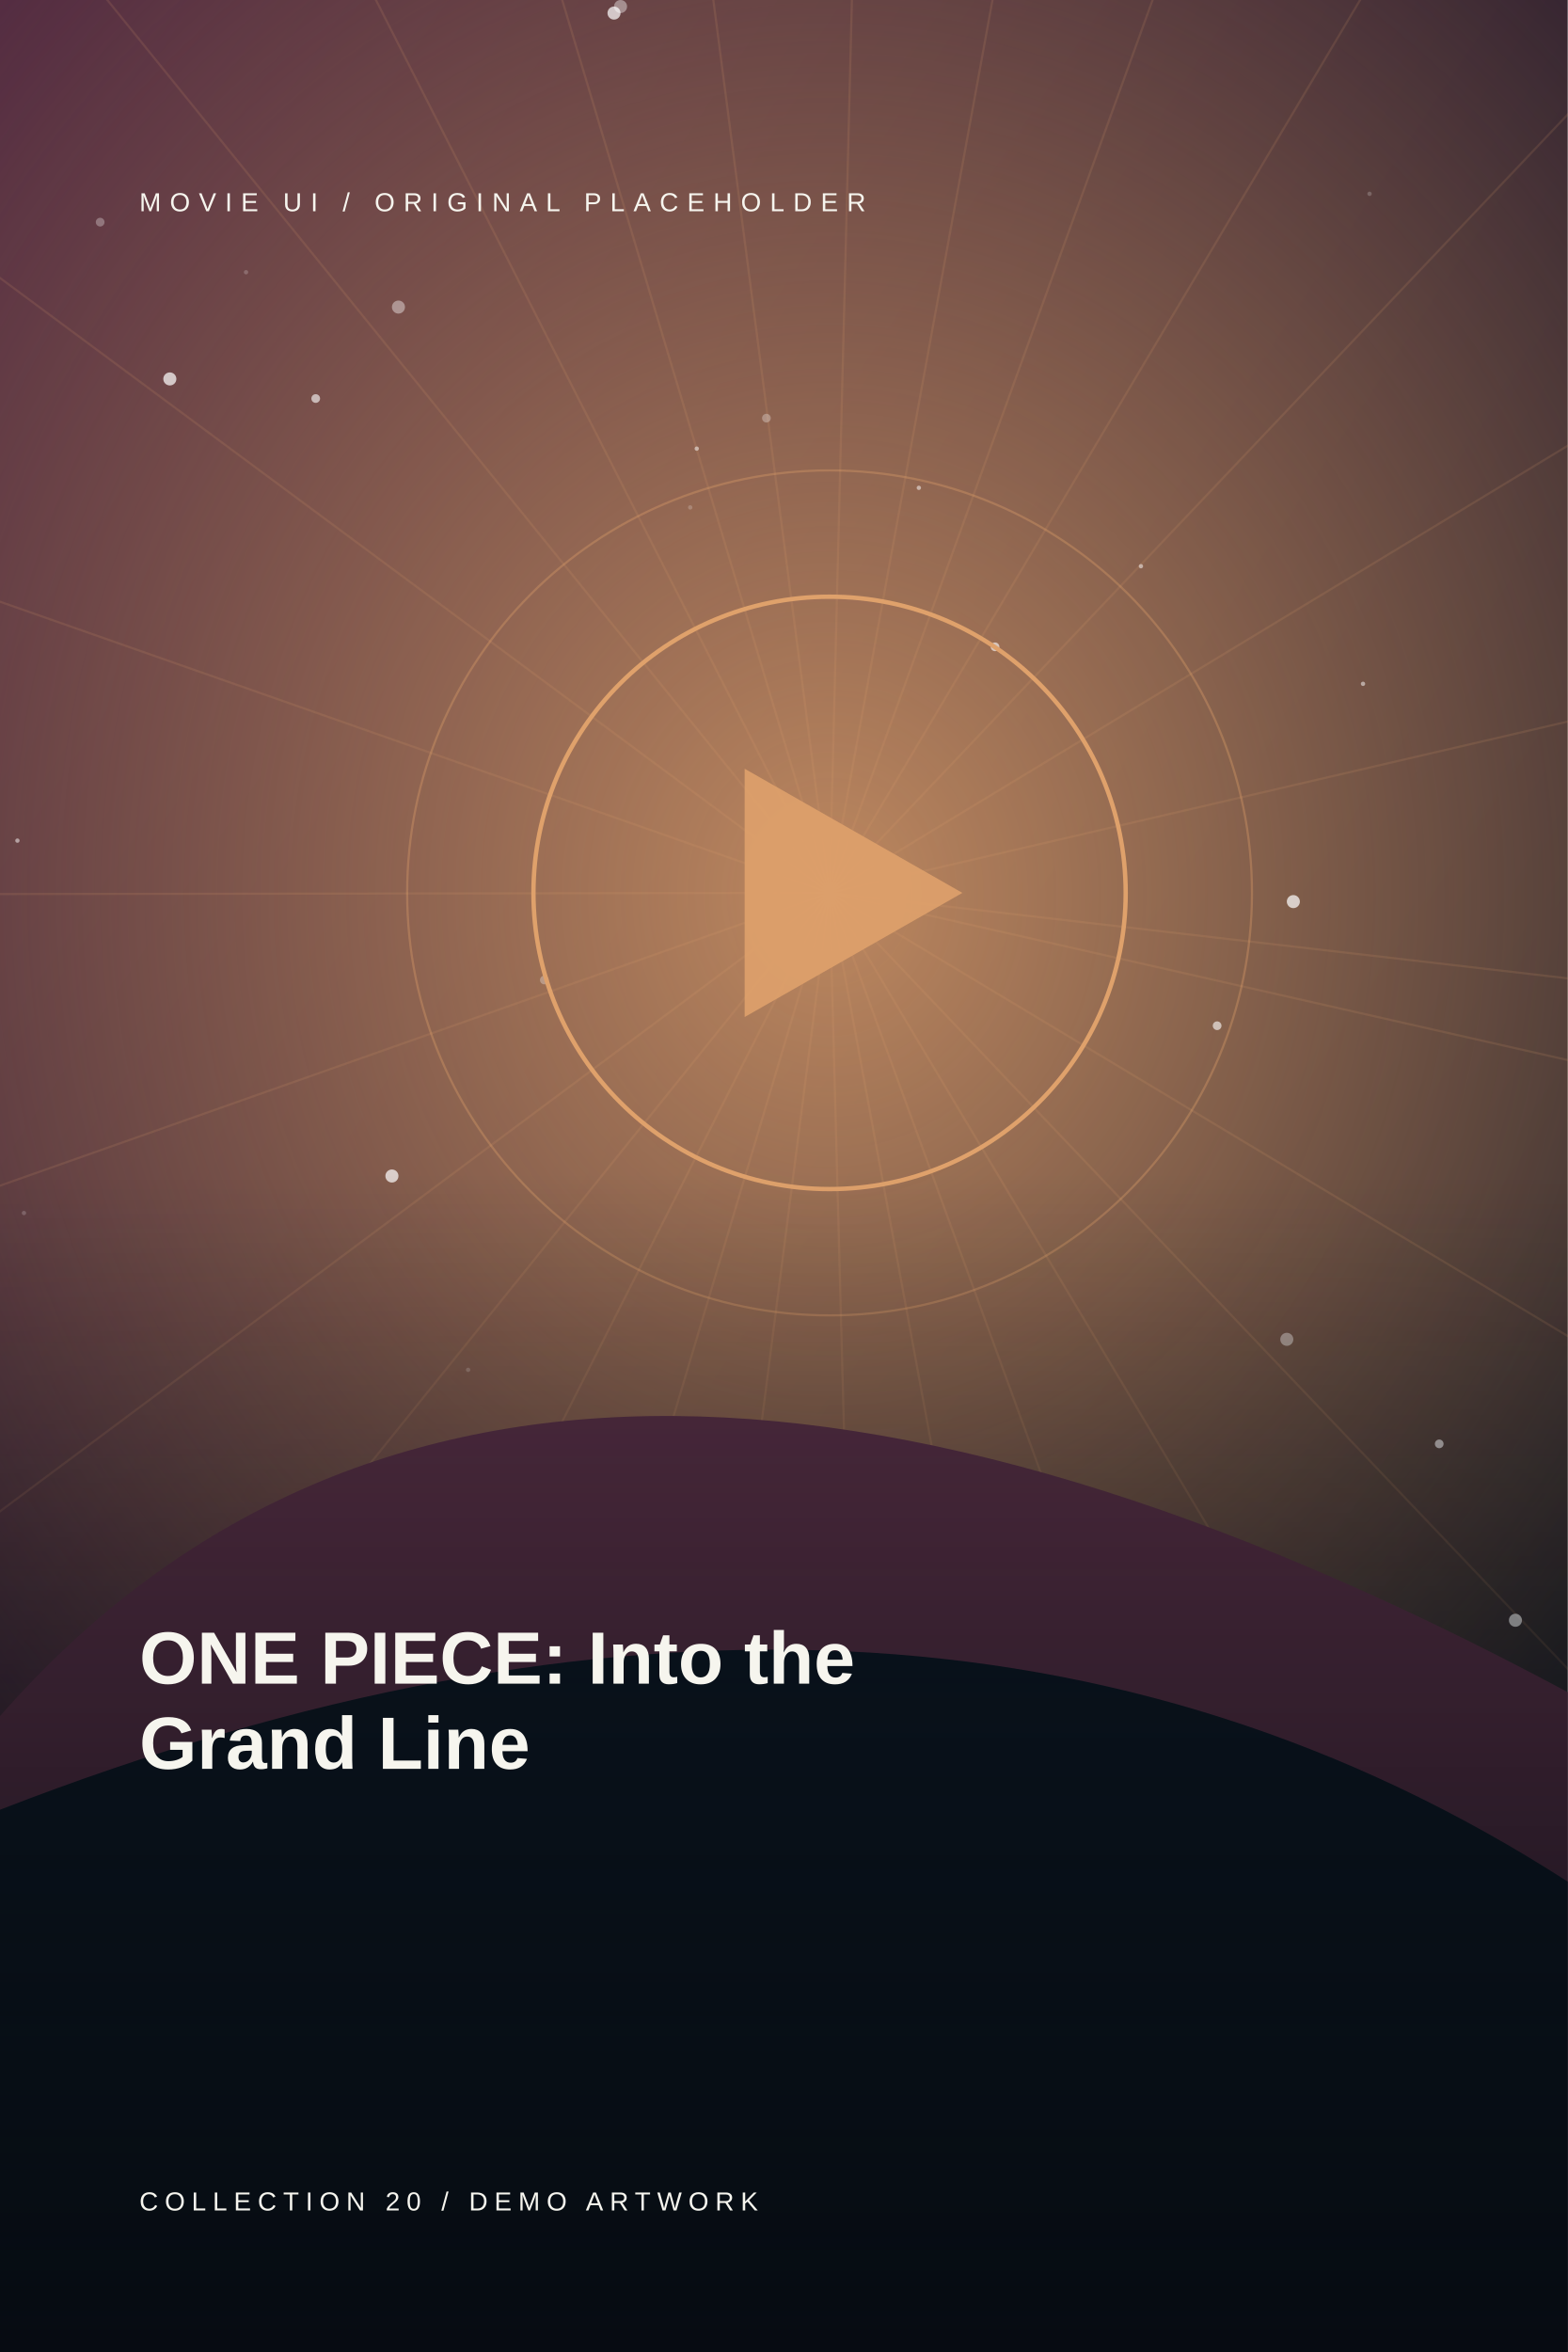
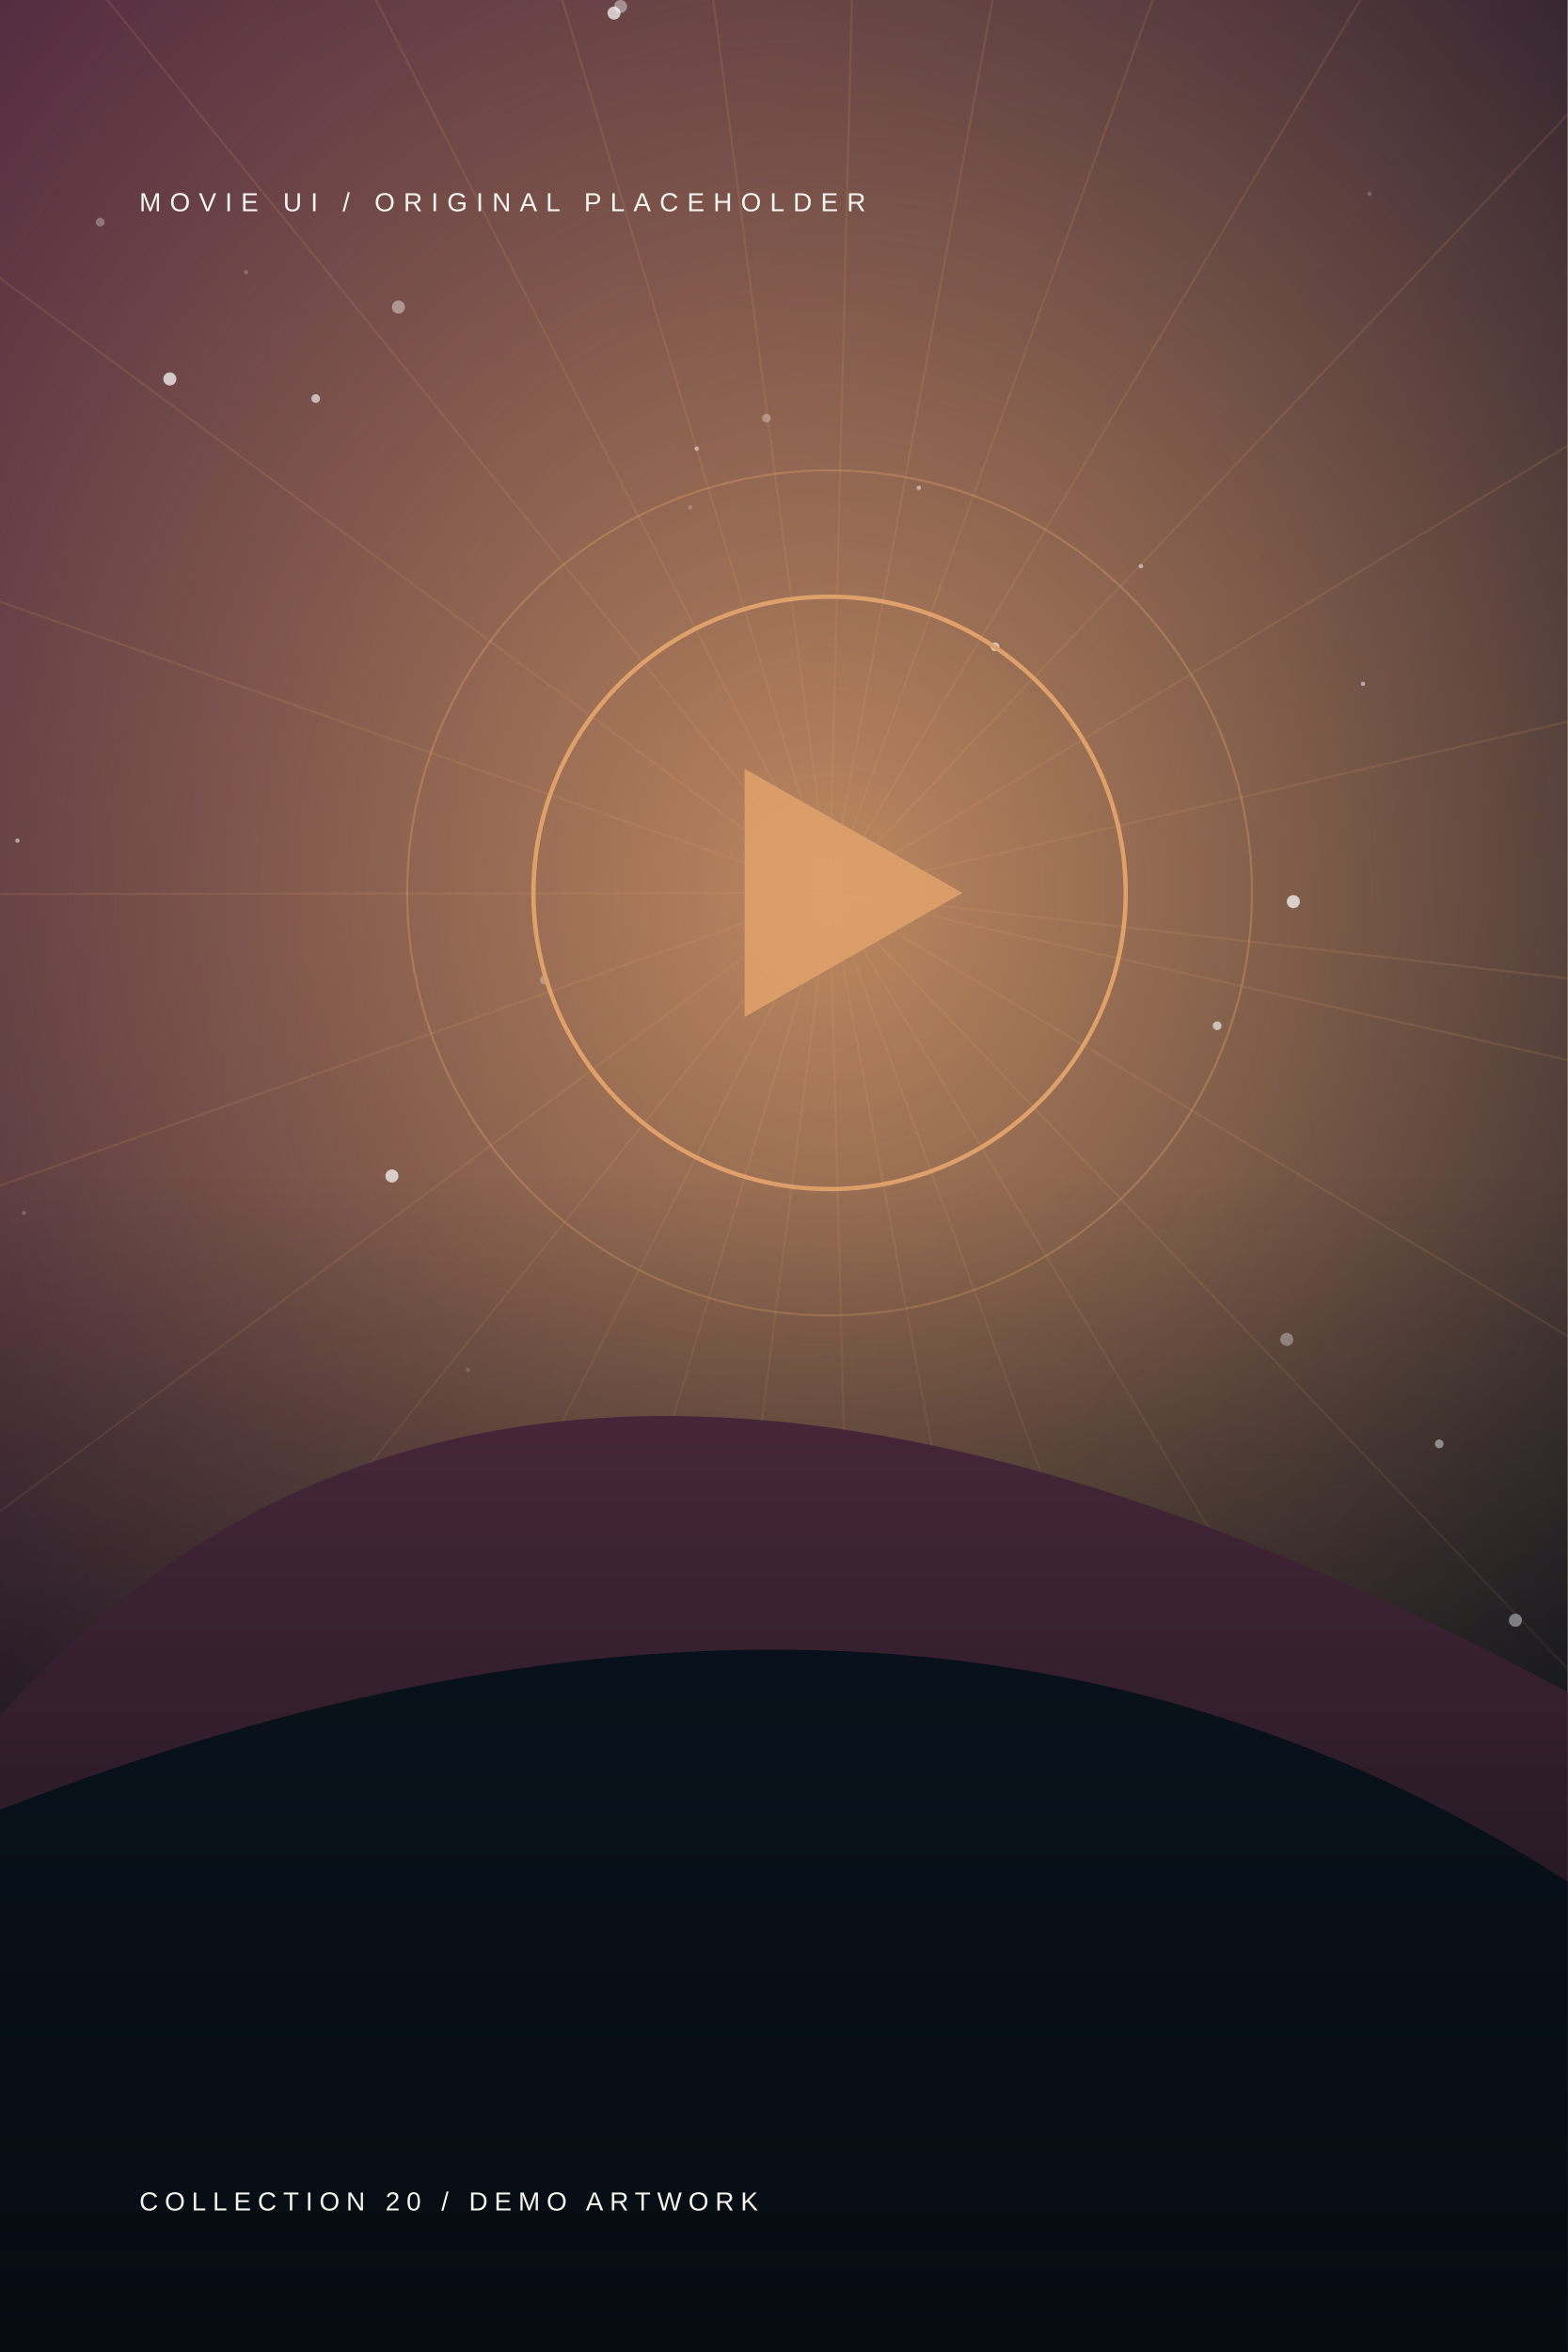
<svg xmlns="http://www.w3.org/2000/svg" width="720" height="1080" viewBox="0 0 720 1080" role="img" aria-label="Original abstract placeholder for ONE PIECE: Into the Grand Line">
  <defs>
    <linearGradient id="bg" x2="1" y2="1">
      <stop stop-color="#552d42" />
      <stop offset="1" stop-color="#0b151c" />
    </linearGradient>
    <radialGradient id="glow">
      <stop stop-color="#dfa16b" stop-opacity=".8" />
      <stop offset="1" stop-color="#dfa16b" stop-opacity="0" />
    </radialGradient>
    <linearGradient id="shade" x2="0" y2="1">
      <stop stop-color="#060b11" stop-opacity="0" />
      <stop offset="1" stop-color="#060b11" stop-opacity=".95" />
    </linearGradient>
  </defs>
  <path fill="url(#bg)" d="M0 0h720v1080H0z" />
  <ellipse cx="381" cy="410" rx="518" ry="594" fill="url(#glow)" />
  <g stroke="#dfa16b" stroke-width="1" opacity=".14">
    <path d="M381 410 L1092 571" />
    <path d="M381 410 L1049 811" />
    <path d="M381 410 L970 1029" />
    <path d="M381 410 L861 1214" />
    <path d="M381 410 L726 1357" />
    <path d="M381 410 L573 1450" />
    <path d="M381 410 L410 1489" />
    <path d="M381 410 L245 1470" />
    <path d="M381 410 L87 1396" />
    <path d="M381 410 L-54 1270" />
    <path d="M381 410 L-173 1098" />
    <path d="M381 410 L-263 890" />
    <path d="M381 410 L-319 657" />
    <path d="M381 410 L-338 411" />
    <path d="M381 410 L-320 164" />
    <path d="M381 410 L-264 -68" />
    <path d="M381 410 L-174 -276" />
    <path d="M381 410 L-55 -448" />
    <path d="M381 410 L86 -575" />
    <path d="M381 410 L243 -650" />
    <path d="M381 410 L408 -669" />
    <path d="M381 410 L571 -631" />
    <path d="M381 410 L724 -538" />
    <path d="M381 410 L860 -396" />
    <path d="M381 410 L970 -211" />
    <path d="M381 410 L1048 6" />
    <path d="M381 410 L1092 245" />
    <path d="M381 410 L1098 493" />
  </g>
  <g fill="#fff">
    <circle cx="629" cy="89" r="1" opacity=".2" />
    <circle cx="46" cy="102" r="2" opacity=".3" />
    <circle cx="183" cy="141" r="3" opacity=".4" />
    <circle cx="320" cy="206" r="1" opacity=".5" />
    <circle cx="457" cy="297" r="2" opacity=".6" />
    <circle cx="594" cy="414" r="3" opacity=".7" />
    <circle cx="11" cy="557" r="1" opacity=".2" />
    <circle cx="148" cy="726" r="2" opacity=".3" />
    <circle cx="285" cy="3" r="3" opacity=".4" />
    <circle cx="422" cy="224" r="1" opacity=".5" />
    <circle cx="559" cy="471" r="2" opacity=".6" />
    <circle cx="696" cy="744" r="3" opacity=".7" />
    <circle cx="113" cy="125" r="1" opacity=".2" />
    <circle cx="250" cy="450" r="2" opacity=".3" />
    <circle cx="387" cy="801" r="3" opacity=".4" />
    <circle cx="524" cy="260" r="1" opacity=".5" />
    <circle cx="661" cy="663" r="2" opacity=".6" />
    <circle cx="78" cy="174" r="3" opacity=".7" />
    <circle cx="215" cy="629" r="1" opacity=".2" />
    <circle cx="352" cy="192" r="2" opacity=".3" />
    <circle cx="489" cy="699" r="3" opacity=".4" />
    <circle cx="626" cy="314" r="1" opacity=".5" />
    <circle cx="43" cy="873" r="2" opacity=".6" />
    <circle cx="180" cy="540" r="3" opacity=".7" />
    <circle cx="317" cy="233" r="1" opacity=".2" />
    <circle cx="454" cy="870" r="2" opacity=".3" />
    <circle cx="591" cy="615" r="3" opacity=".4" />
    <circle cx="8" cy="386" r="1" opacity=".5" />
    <circle cx="145" cy="183" r="2" opacity=".6" />
    <circle cx="282" cy="6" r="3" opacity=".7" />
  </g>
  <circle cx="381" cy="410" r="136" fill="none" stroke="#dfa16b" stroke-width="2" />
  <circle cx="381" cy="410" r="194" fill="none" stroke="#dfa16b" stroke-opacity=".35" />
  <path d="M342 353l100 57-100 57z" fill="#dfa16b" opacity=".9" />
  <path d="M0 788Q237 518 720 777V1080H0z" fill="#552d42" />
  <path d="M0 831Q417 669 720 864V1080H0z" fill="#0a1520" />
  <path fill="url(#shade)" d="M0 540h720v541H0z" />
  <g fill="#f6f5ee" font-family="Arial,sans-serif">
    <text x="64" y="97" font-size="12" letter-spacing="4">MOVIE UI / ORIGINAL PLACEHOLDER</text>
-     <text x="64" y="734" font-size="34" font-weight="700">
-       <tspan x="64" dy="1.15em">ONE PIECE: Into the</tspan>
-       <tspan x="64" dy="1.15em">Grand Line</tspan>
-     </text>
    <text x="64" y="1015" font-size="12" letter-spacing="3">COLLECTION 20 / DEMO ARTWORK</text>
  </g>
</svg>
